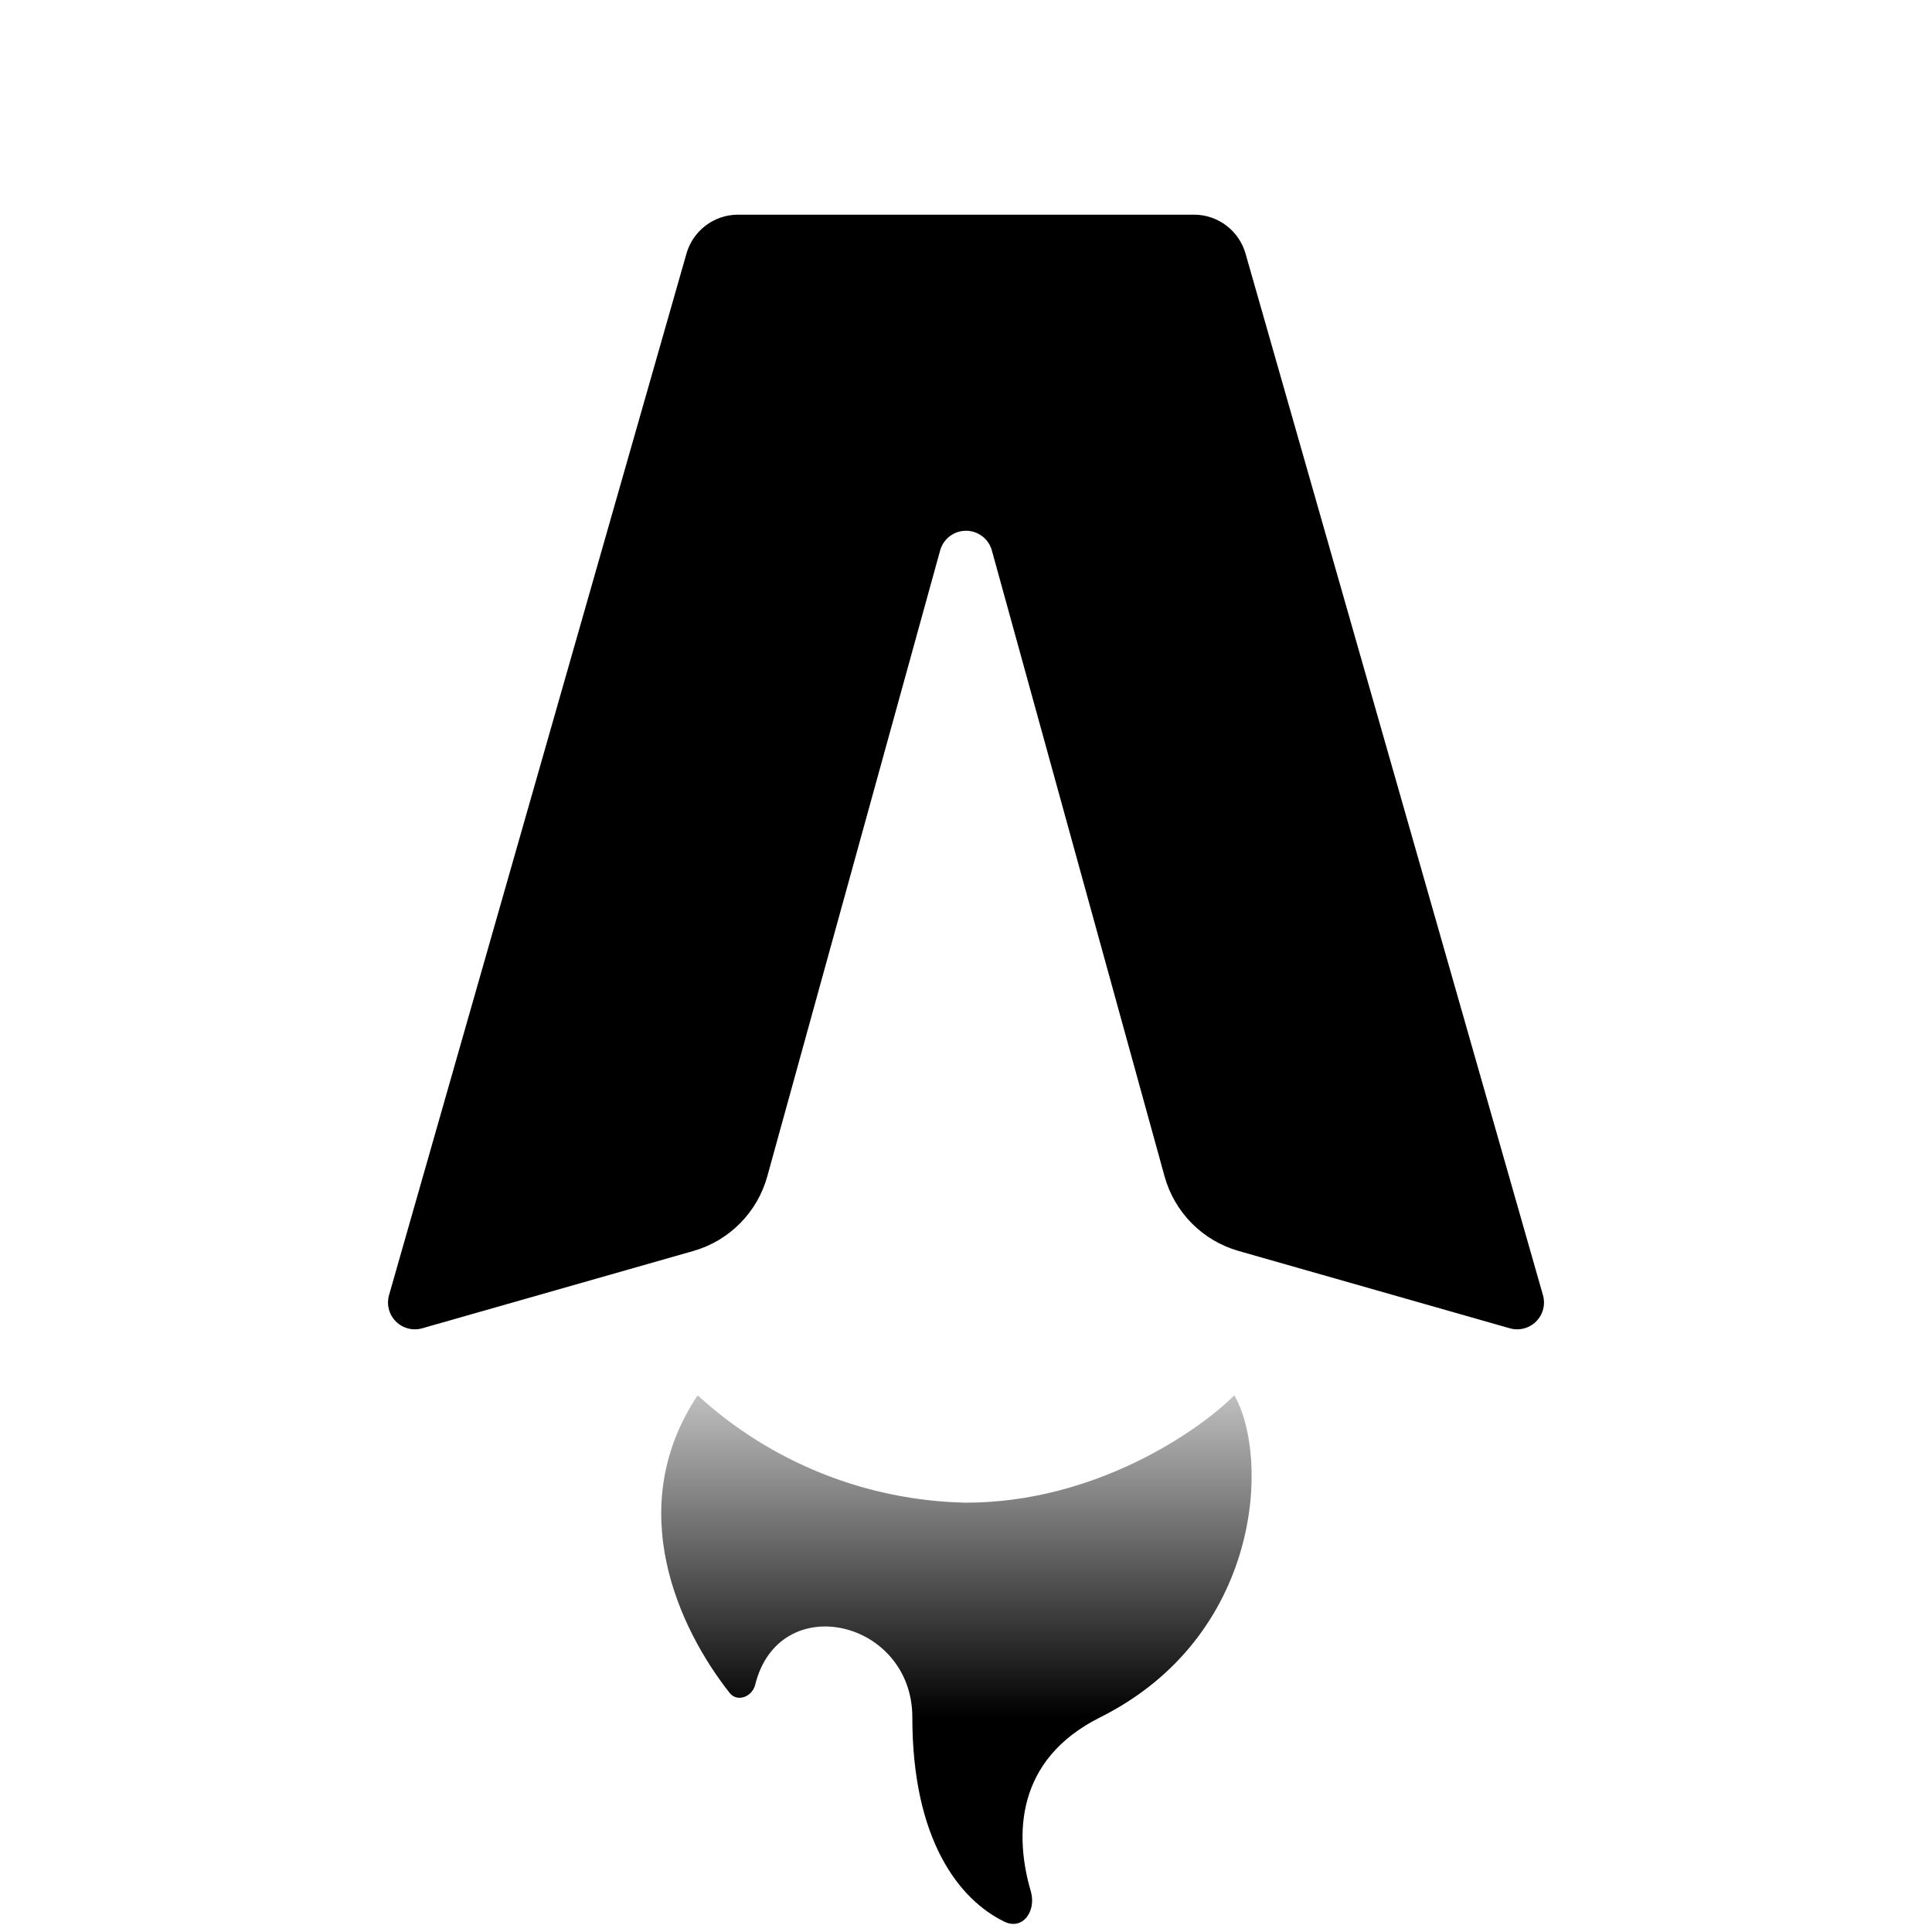
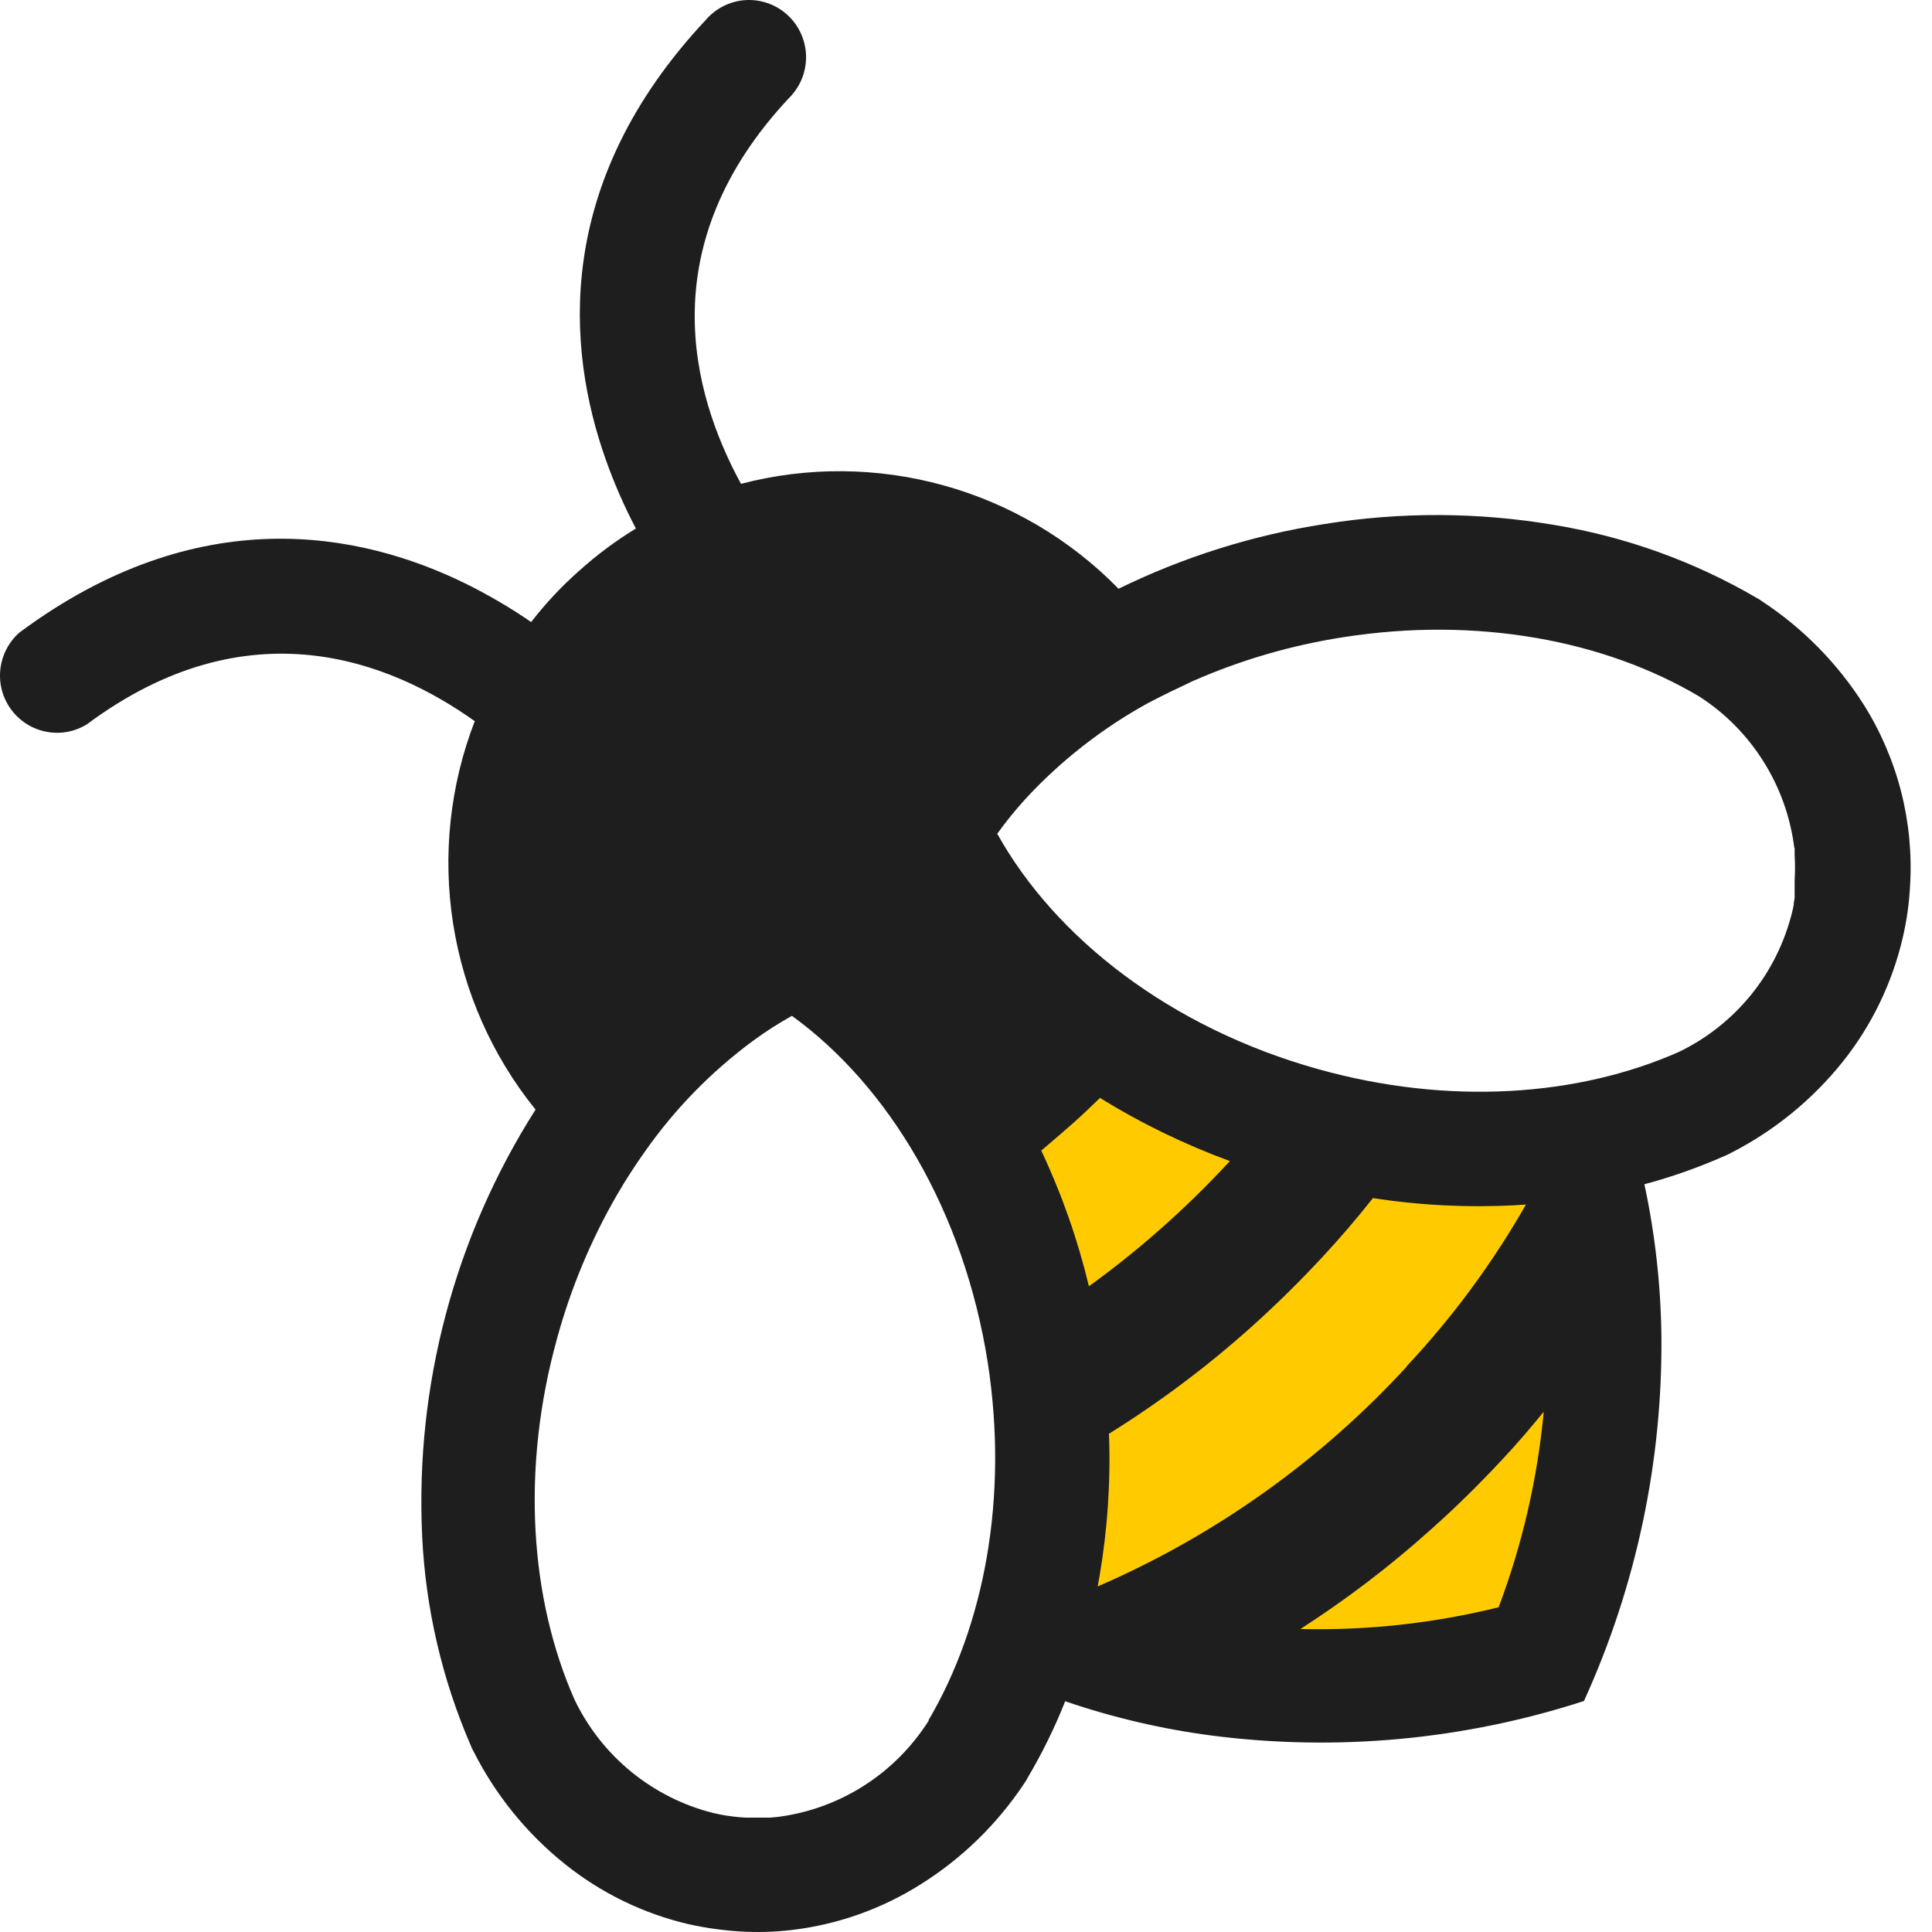
- <svg xmlns="http://www.w3.org/2000/svg" fill="none" viewBox="0 0 36 36">
-   <path fill="#000" d="M22.25 4h-8.5a1 1 0 0 0-.96.73l-5.54 19.4a.5.5 0 0 0 .62.62l5.05-1.44a2 2 0 0 0 1.38-1.4l3.22-11.66a.5.5 0 0 1 .96 0l3.22 11.67a2 2 0 0 0 1.38 1.39l5.05 1.44a.5.5 0 0 0 .62-.62l-5.54-19.4a1 1 0 0 0-.96-.73Z" />
-   <path fill="url(#gradient)" d="M18 28a7.63 7.63 0 0 1-5-2c-1.4 2.1-.35 4.35.6 5.55.14.17.41.07.47-.15.44-1.8 2.93-1.22 2.93.6 0 2.28.87 3.4 1.72 3.81.34.16.59-.2.49-.56-.31-1.05-.29-2.46 1.29-3.25 3-1.5 3.17-4.83 2.5-6-.67.67-2.6 2-5 2Z" />
-   <defs>
-     <linearGradient id="gradient" x1="16" x2="16" y1="32" y2="24" gradientUnits="userSpaceOnUse">
-       <stop stop-color="#000" />
-       <stop offset="1" stop-color="#000" stop-opacity="0" />
-     </linearGradient>
-   </defs>
-   <style>
-     @media (prefers-color-scheme:dark){:root{filter:invert(100%)}}
-   </style>
+ <svg xmlns="http://www.w3.org/2000/svg" width="36" height="36" viewBox="0 0 30 30" fill="none">
+   <path d="M23.725 25.837L17.853 26.117L16.259 25.281L16.205 21.382L14.885 16.707L17.109 15.466C17.109 15.466 20.384 17.377 20.391 17.555C20.398 17.733 24.226 18.145 24.226 18.145L24.665 19.694L23.725 25.837Z" fill="#FFCB00" />
+   <path d="M27.361 9.337L27.319 9.308L27.274 9.282C26.306 8.717 25.243 8.335 24.138 8.152C22.955 7.951 21.746 7.946 20.561 8.138C19.453 8.31 18.377 8.649 17.369 9.142C16.621 8.377 15.685 7.824 14.656 7.538C13.626 7.252 12.54 7.243 11.506 7.513C10.732 6.092 10.118 3.804 12.248 1.526C12.333 1.442 12.402 1.342 12.448 1.231C12.494 1.12 12.517 1.001 12.517 0.881C12.515 0.761 12.49 0.642 12.442 0.532C12.394 0.422 12.325 0.323 12.237 0.241C12.15 0.159 12.047 0.095 11.935 0.054C11.822 0.013 11.703 -0.005 11.583 0.001C11.463 0.008 11.346 0.039 11.239 0.092C11.132 0.145 11.036 0.219 10.958 0.311C8.583 2.847 8.8 5.417 9.402 7.125C9.533 7.496 9.691 7.858 9.874 8.207C9.562 8.397 9.268 8.616 8.996 8.861C8.722 9.102 8.471 9.37 8.248 9.659C7.923 9.436 7.583 9.237 7.23 9.062C5.608 8.266 3.088 7.752 0.302 9.822C0.135 9.969 0.029 10.174 0.005 10.396C-0.019 10.618 0.042 10.841 0.175 11.02C0.308 11.199 0.503 11.322 0.722 11.363C0.94 11.405 1.167 11.362 1.355 11.243C3.858 9.384 6.059 10.263 7.372 11.198C6.986 12.198 6.87 13.282 7.036 14.342C7.202 15.401 7.643 16.397 8.316 17.23C7.061 19.201 6.446 21.514 6.555 23.85C6.608 24.972 6.864 26.075 7.31 27.104L7.331 27.154L7.355 27.199C7.697 27.876 8.18 28.471 8.772 28.945C9.333 29.395 9.989 29.714 10.689 29.878C10.95 29.936 11.215 29.974 11.482 29.991C11.75 30.008 12.019 30.001 12.285 29.97C13 29.887 13.688 29.644 14.297 29.259C14.938 28.858 15.486 28.323 15.905 27.692L15.933 27.649L15.959 27.602C16.183 27.223 16.378 26.827 16.54 26.417C17.28 26.67 18.044 26.849 18.819 26.95C20.761 27.2 22.734 27.017 24.596 26.413C25.408 24.629 25.819 22.689 25.798 20.729C25.787 19.942 25.699 19.158 25.534 18.389C25.961 18.275 26.379 18.127 26.783 17.948L26.83 17.927L26.877 17.903C27.552 17.559 28.145 17.074 28.618 16.482C29.066 15.918 29.383 15.261 29.546 14.559C29.607 14.298 29.645 14.031 29.659 13.763C29.721 12.77 29.469 11.782 28.939 10.94C28.532 10.3 27.995 9.753 27.361 9.337ZM16.172 17.863C16.323 17.735 16.474 17.607 16.625 17.474C16.776 17.342 16.932 17.193 17.081 17.048C17.718 17.443 18.394 17.771 19.097 18.029L19.052 18.078C18.401 18.778 17.683 19.413 16.909 19.973C16.734 19.246 16.486 18.539 16.167 17.863H16.172ZM14.422 26.716C14.165 27.123 13.822 27.468 13.417 27.727C13.011 27.986 12.554 28.152 12.078 28.213L11.955 28.224H11.931H11.848H11.575C11.445 28.217 11.317 28.201 11.19 28.177L11.079 28.153C10.612 28.037 10.177 27.818 9.804 27.514C9.431 27.209 9.129 26.826 8.921 26.391C8.231 24.831 8.085 22.81 8.654 20.769C8.868 19.993 9.179 19.248 9.582 18.552C9.719 18.315 9.863 18.095 10.014 17.882C10.479 17.218 11.05 16.635 11.702 16.155C11.892 16.016 12.091 15.889 12.297 15.774C13.801 16.863 14.97 18.812 15.338 21.16C15.662 23.253 15.284 25.243 14.417 26.713L14.422 26.716ZM23.277 24.956C22.268 25.206 21.231 25.32 20.193 25.295C20.903 24.838 21.576 24.326 22.205 23.762C22.592 23.419 22.965 23.052 23.324 22.666C23.548 22.429 23.765 22.173 23.971 21.922C23.874 22.959 23.639 23.979 23.272 24.954L23.277 24.956ZM21.843 21.221C20.5 22.683 18.865 23.846 17.045 24.634L17.074 24.473C17.198 23.744 17.248 23.003 17.22 22.263C17.997 21.78 18.731 21.23 19.414 20.62C19.801 20.274 20.174 19.907 20.533 19.521C20.811 19.222 21.074 18.914 21.319 18.604C22.049 18.717 22.788 18.754 23.524 18.715L23.695 18.704C23.177 19.612 22.554 20.457 21.839 21.219L21.843 21.221ZM27.867 13.169C27.867 13.207 27.867 13.245 27.867 13.28C27.875 13.41 27.875 13.541 27.867 13.671C27.866 13.691 27.866 13.712 27.867 13.732C27.867 13.747 27.867 13.761 27.867 13.775C27.866 13.796 27.866 13.816 27.867 13.837V13.891V13.943L27.853 14.026C27.853 14.026 27.853 14.043 27.853 14.05C27.853 14.057 27.836 14.13 27.827 14.168C27.711 14.636 27.494 15.073 27.191 15.447C26.887 15.821 26.505 16.124 26.072 16.333C24.514 17.024 22.502 17.171 20.467 16.601C18.183 15.963 16.391 14.573 15.485 12.946C15.623 12.755 15.772 12.571 15.931 12.397C16.478 11.807 17.116 11.309 17.82 10.921C18.056 10.796 18.292 10.684 18.528 10.573C19.27 10.248 20.05 10.02 20.849 9.896C22.939 9.566 24.92 9.945 26.386 10.815C26.789 11.074 27.13 11.42 27.384 11.826C27.64 12.232 27.802 12.69 27.862 13.166L27.867 13.169Z" fill="#1E1E1E" />
</svg>
